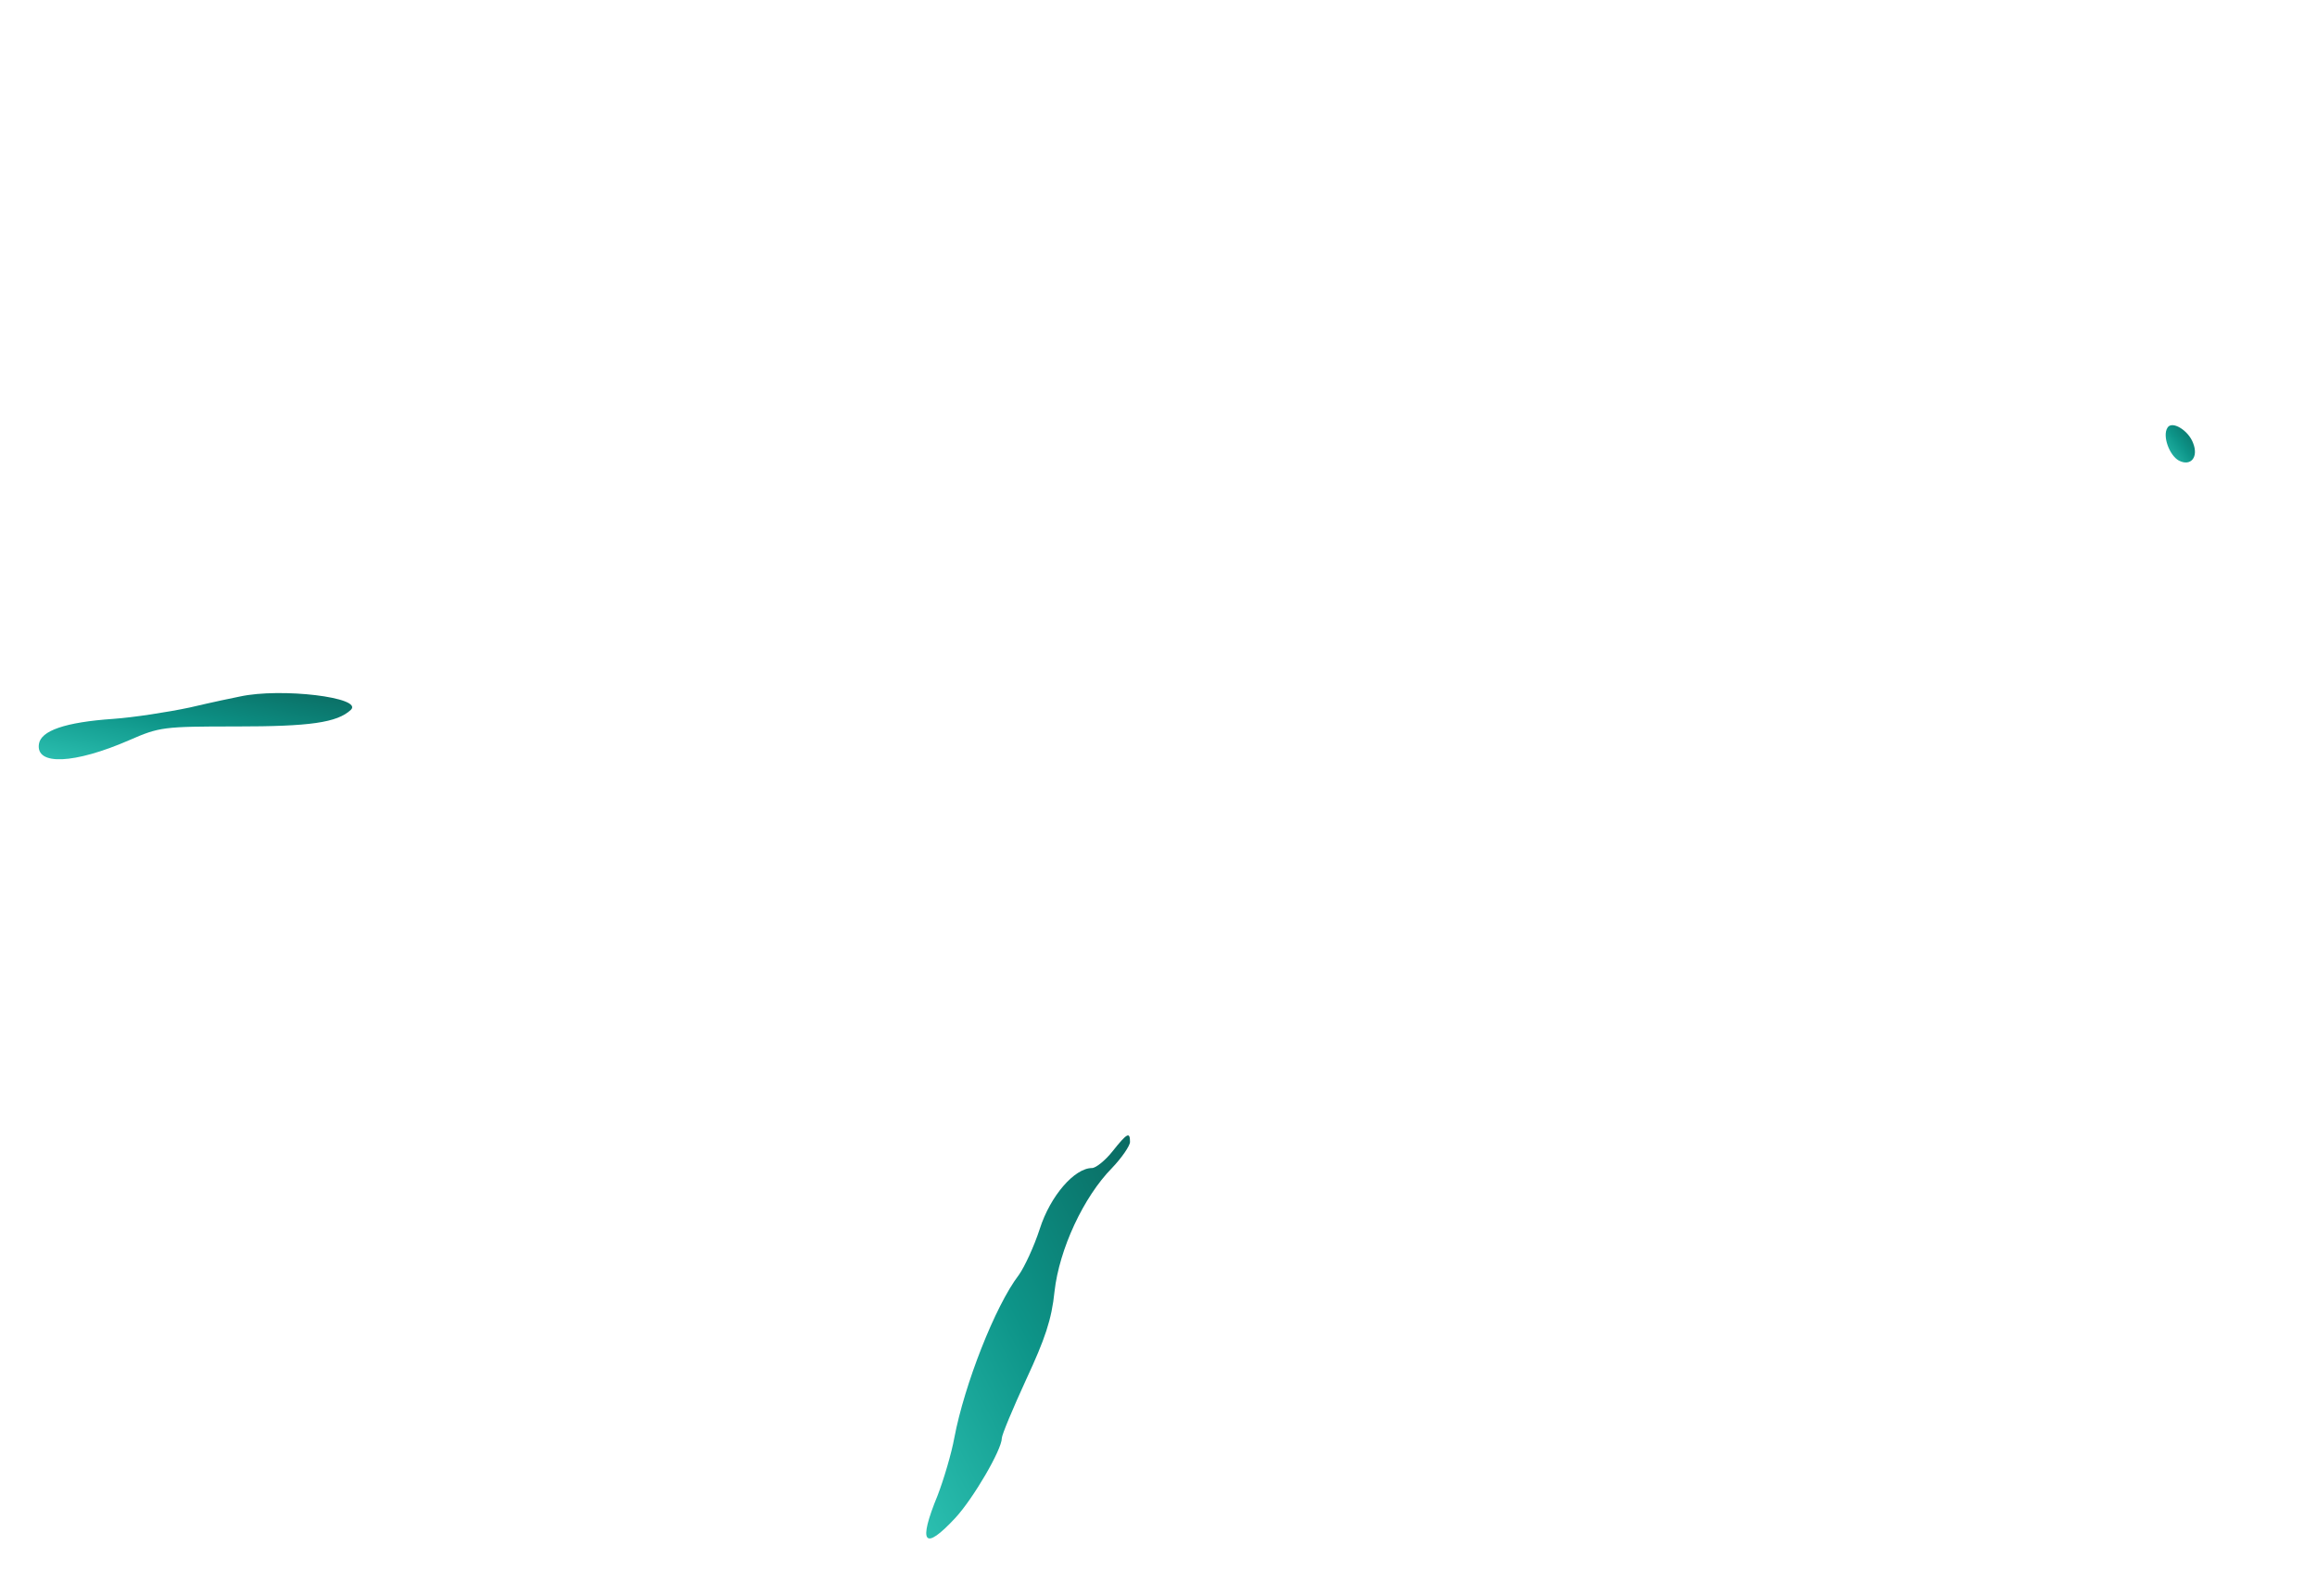
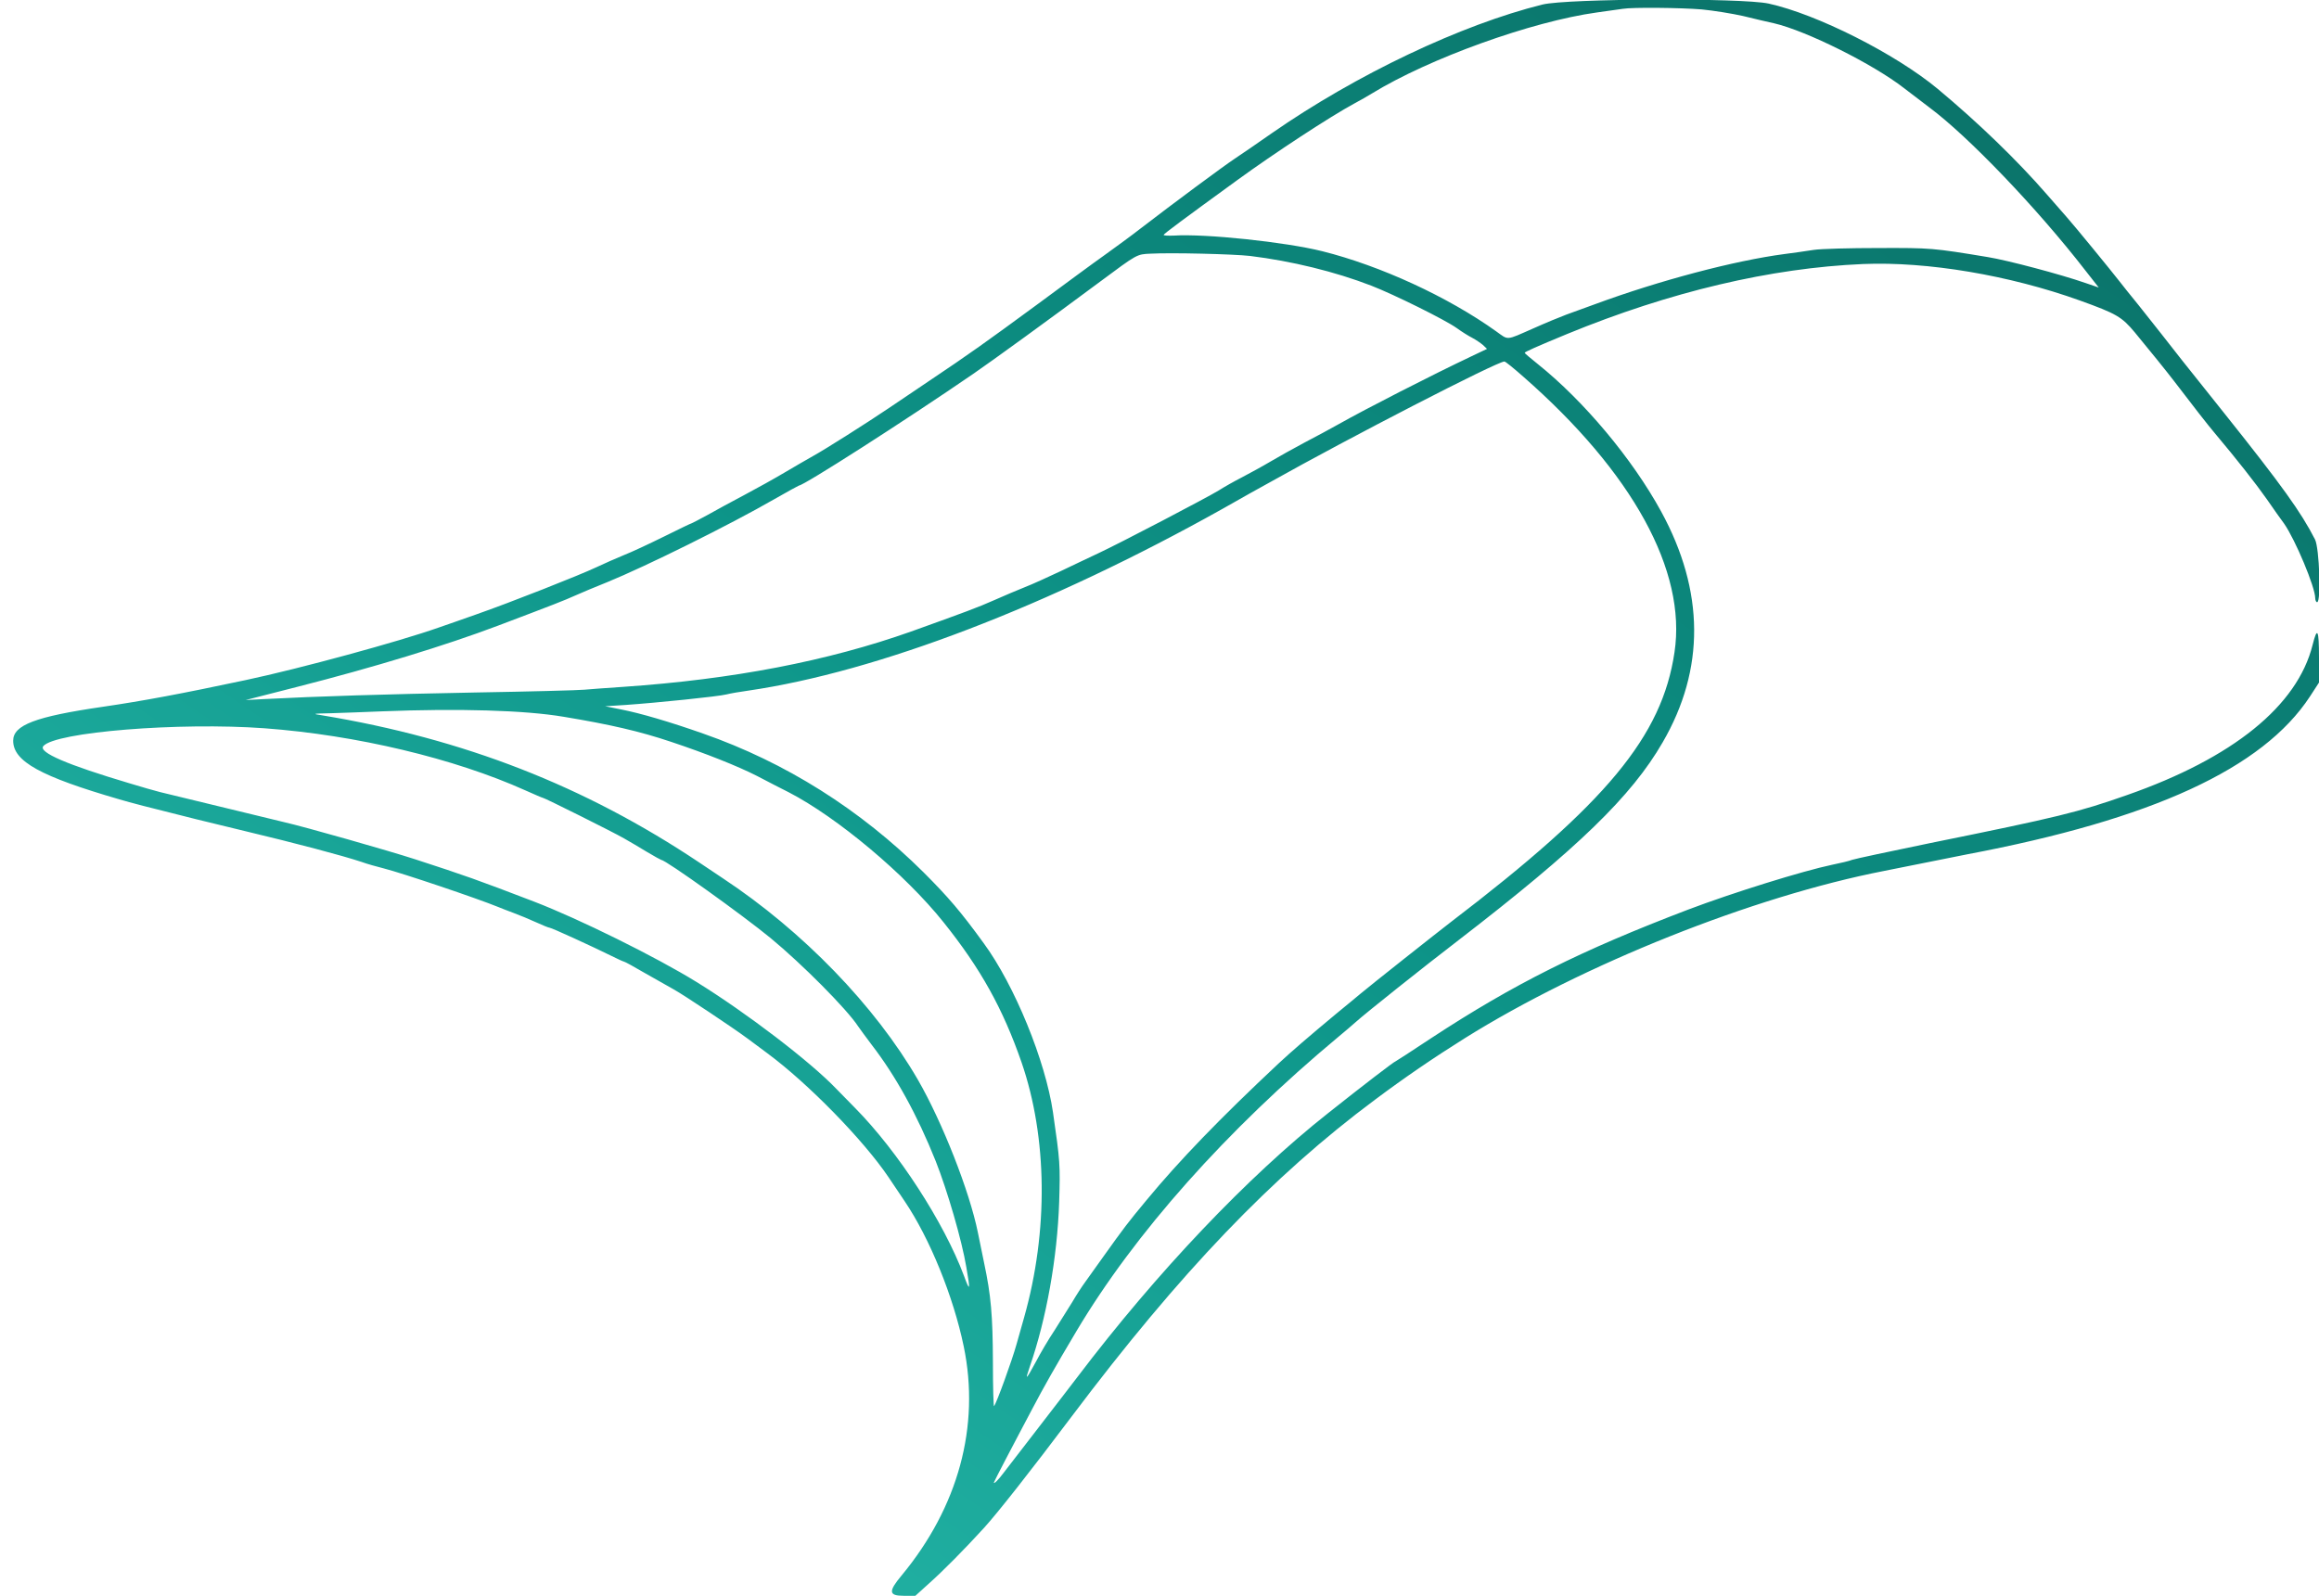
- <svg xmlns="http://www.w3.org/2000/svg" version="1.0" width="488pt" height="336pt" viewBox="0 0 488 336" preserveAspectRatio="xMidYMid meet">
+ <svg xmlns="http://www.w3.org/2000/svg" version="1.0" width="1232pt" height="848pt" viewBox="0 0 1232 848" preserveAspectRatio="xMidYMid meet">
  <defs>
    <linearGradient id="coanGrad" x1="0" y1="0" x2="1" y2="1">
      <stop offset="0%" stop-color="#2BBFB0" />
      <stop offset="50%" stop-color="#0D9488" />
      <stop offset="100%" stop-color="#0A6B62" />
    </linearGradient>
  </defs>
-   <g transform="translate(0,336) scale(0.1,-0.1)" fill="url(#coanGrad)" stroke="none">
-     <path d="M4565 2459 c-11 -17 4 -58 24 -69 25 -13 42 7 30 37 -10 27 -45 48 -54 32z" />
-     <path d="M505 1893 c-11 -2 -58 -12 -105 -23 -47 -10 -119 -21 -161 -24 -102 -7 -153 -25 -157 -53 -7 -46 75 -42 190 8 64 28 72 29 226 29 155 0 212 8 241 35 27 26 -147 47 -234 28z" />
-     <path d="M2343 935 c-15 -19 -35 -35 -43 -35 -37 0 -88 -59 -110 -128 -12 -37 -32 -80 -44 -97 -50 -65 -115 -232 -136 -343 -6 -33 -22 -87 -35 -121 -42 -102 -29 -119 37 -48 38 41 98 144 98 168 0 7 23 62 51 123 40 86 54 127 60 186 10 89 61 199 121 260 21 22 38 47 38 55 0 22 -6 19 -37 -20z" />
+   <g transform="translate(0,848) scale(0.1,-0.1)" fill="url(#coanGrad)" stroke="none">
+     <path d="M8195 8456 c-432 -107 -990 -372 -1440 -685 -71 -50 -159 -110 -195 -134 -66 -44 -326 -237 -499 -370 -51 -40 -138 -103 -192 -142 -54 -38 -214 -156 -356 -261 -275 -202 -363 -265 -581 -411 -75 -51 -171 -115 -212 -143 -114 -77 -338 -219 -400 -253 -30 -17 -98 -56 -150 -87 -52 -31 -149 -85 -215 -120 -66 -35 -155 -83 -197 -107 -43 -23 -80 -43 -82 -43 -3 0 -70 -32 -148 -71 -79 -39 -175 -84 -214 -99 -39 -16 -105 -45 -145 -64 -91 -43 -456 -187 -639 -251 -74 -26 -164 -58 -200 -70 -209 -74 -737 -218 -1025 -279 -344 -73 -541 -110 -760 -142 -357 -52 -475 -97 -475 -180 0 -110 145 -190 565 -312 61 -18 141 -39 410 -106 33 -8 148 -36 255 -62 268 -64 518 -130 620 -164 30 -11 84 -26 120 -35 98 -25 492 -158 605 -204 17 -7 55 -22 85 -33 30 -11 83 -33 118 -49 35 -16 67 -29 72 -29 10 0 228 -100 327 -149 34 -17 65 -31 68 -31 4 0 55 -28 113 -62 59 -33 127 -72 152 -86 51 -28 318 -206 389 -259 25 -19 75 -55 109 -81 216 -160 509 -460 642 -657 18 -27 57 -85 86 -128 133 -197 259 -506 314 -772 88 -424 -29 -854 -331 -1218 -70 -84 -68 -107 12 -107 l62 0 74 67 c72 64 186 179 290 293 72 79 246 300 468 595 575 764 1064 1275 1611 1682 155 116 310 222 476 326 627 392 1530 753 2228 889 52 10 151 30 220 44 69 14 168 34 220 44 984 186 1571 456 1822 839 l48 74 0 133 c0 149 -9 167 -34 67 -81 -324 -423 -601 -986 -798 -259 -91 -364 -117 -1045 -255 -214 -44 -401 -84 -415 -89 -14 -6 -61 -17 -105 -26 -158 -33 -530 -149 -765 -238 -572 -218 -928 -396 -1367 -684 -102 -68 -188 -123 -189 -123 -6 0 -173 -128 -358 -275 -428 -338 -910 -846 -1331 -1401 -33 -43 -127 -166 -210 -273 -82 -106 -164 -213 -182 -236 -28 -38 -53 -63 -53 -53 0 2 31 62 68 133 38 72 99 189 137 260 61 116 121 222 233 410 309 520 799 1071 1392 1565 30 25 73 61 95 81 50 45 356 289 545 434 632 487 918 764 1083 1050 226 389 223 804 -8 1227 -153 280 -411 588 -656 784 -38 30 -69 57 -69 59 0 5 63 33 225 100 548 225 1082 351 1573 372 341 14 776 -59 1152 -194 194 -70 222 -86 292 -170 68 -82 173 -212 208 -258 103 -135 176 -229 219 -280 112 -133 215 -264 274 -348 34 -49 75 -108 92 -130 59 -85 165 -337 165 -396 0 -11 5 -21 10 -21 22 0 12 287 -11 333 -74 145 -175 286 -479 667 -238 298 -253 317 -337 425 -26 33 -81 102 -122 154 -42 51 -87 108 -101 126 -46 59 -234 289 -280 341 -25 28 -72 82 -105 120 -159 183 -365 382 -581 562 -224 186 -642 397 -898 453 -144 31 -1070 27 -1201 -5z m845 -26 c63 -6 162 -22 220 -35 58 -14 132 -32 166 -39 171 -40 526 -217 689 -344 33 -25 94 -72 135 -103 206 -153 572 -535 827 -864 l73 -93 -70 24 c-132 46 -415 121 -520 138 -291 48 -302 49 -580 48 -151 0 -306 -4 -345 -10 -38 -6 -108 -16 -155 -22 -266 -35 -666 -141 -1005 -266 -55 -20 -124 -45 -154 -56 -30 -11 -110 -44 -177 -74 -146 -64 -128 -63 -195 -15 -257 184 -616 349 -924 426 -196 49 -622 94 -790 83 -30 -1 -54 0 -53 4 3 7 101 80 390 290 199 145 497 340 623 408 30 16 72 40 93 53 305 187 849 383 1197 431 61 9 121 17 135 19 52 9 310 6 420 -3z m-2400 -1310 c222 -27 454 -84 645 -158 119 -46 394 -182 455 -226 26 -19 63 -42 81 -51 19 -10 44 -27 57 -38 l22 -21 -82 -39 c-213 -101 -561 -279 -708 -362 -41 -23 -122 -67 -180 -97 -58 -31 -139 -76 -181 -101 -42 -25 -110 -62 -150 -83 -41 -21 -96 -52 -124 -70 -60 -37 -526 -281 -640 -334 -44 -21 -134 -63 -200 -95 -66 -31 -151 -70 -190 -85 -38 -15 -113 -47 -165 -70 -83 -37 -153 -63 -440 -166 -443 -157 -946 -254 -1530 -294 -85 -5 -177 -13 -205 -15 -27 -3 -291 -10 -585 -15 -476 -9 -830 -20 -1120 -35 l-95 -5 274 70 c408 104 788 220 1066 325 304 115 352 134 410 160 33 15 110 47 170 71 206 84 652 305 888 441 70 40 130 73 132 73 25 0 561 343 925 593 102 70 405 290 674 490 198 147 195 146 268 149 111 6 440 -2 528 -12z m1452 -641 c582 -510 869 -1033 804 -1465 -66 -447 -362 -803 -1186 -1432 -69 -53 -437 -344 -484 -384 -12 -10 -68 -57 -126 -104 -149 -124 -236 -199 -305 -263 -314 -294 -531 -519 -706 -731 -97 -117 -114 -139 -229 -300 -36 -51 -79 -110 -95 -133 -17 -23 -48 -71 -69 -107 -22 -36 -64 -103 -94 -150 -31 -46 -75 -121 -99 -167 -53 -98 -59 -103 -32 -25 88 254 146 577 156 875 6 197 5 215 -33 477 -40 272 -203 673 -368 898 -122 168 -188 245 -320 377 -335 333 -733 584 -1171 737 -176 62 -333 108 -435 128 l-85 17 110 7 c159 11 494 45 535 56 19 5 71 14 115 20 686 100 1596 449 2518 965 97 55 212 120 255 143 420 236 1200 638 1244 641 5 1 50 -36 100 -80z m-5097 -1808 c247 -41 403 -77 570 -133 183 -61 354 -129 456 -181 57 -30 133 -69 169 -87 259 -134 620 -437 822 -690 198 -247 316 -460 415 -745 138 -400 143 -898 14 -1355 -10 -36 -29 -101 -41 -145 -23 -83 -107 -315 -119 -327 -3 -4 -6 102 -6 235 -1 247 -10 353 -47 527 -11 52 -26 125 -33 161 -44 218 -189 587 -319 812 -227 392 -611 789 -1036 1070 -30 20 -86 57 -124 83 -610 408 -1251 658 -2006 783 -53 8 -51 9 50 11 58 2 179 6 270 10 406 16 758 6 965 -29z m-1590 -61 c488 -36 1008 -160 1386 -330 49 -22 91 -40 94 -40 8 0 375 -183 430 -215 28 -16 83 -48 122 -72 40 -24 75 -43 77 -43 23 0 433 -294 580 -415 165 -136 405 -377 465 -469 9 -13 41 -57 72 -98 128 -166 242 -373 340 -618 61 -154 139 -420 163 -565 22 -124 19 -132 -13 -44 -106 283 -349 659 -579 892 -48 49 -92 94 -98 100 -138 145 -480 406 -744 569 -215 133 -626 336 -863 427 -305 117 -365 138 -632 225 -142 46 -585 172 -695 197 -71 17 -497 120 -660 160 -25 6 -97 27 -160 46 -333 99 -487 165 -460 198 62 75 721 128 1175 95z" />
  </g>
</svg>
